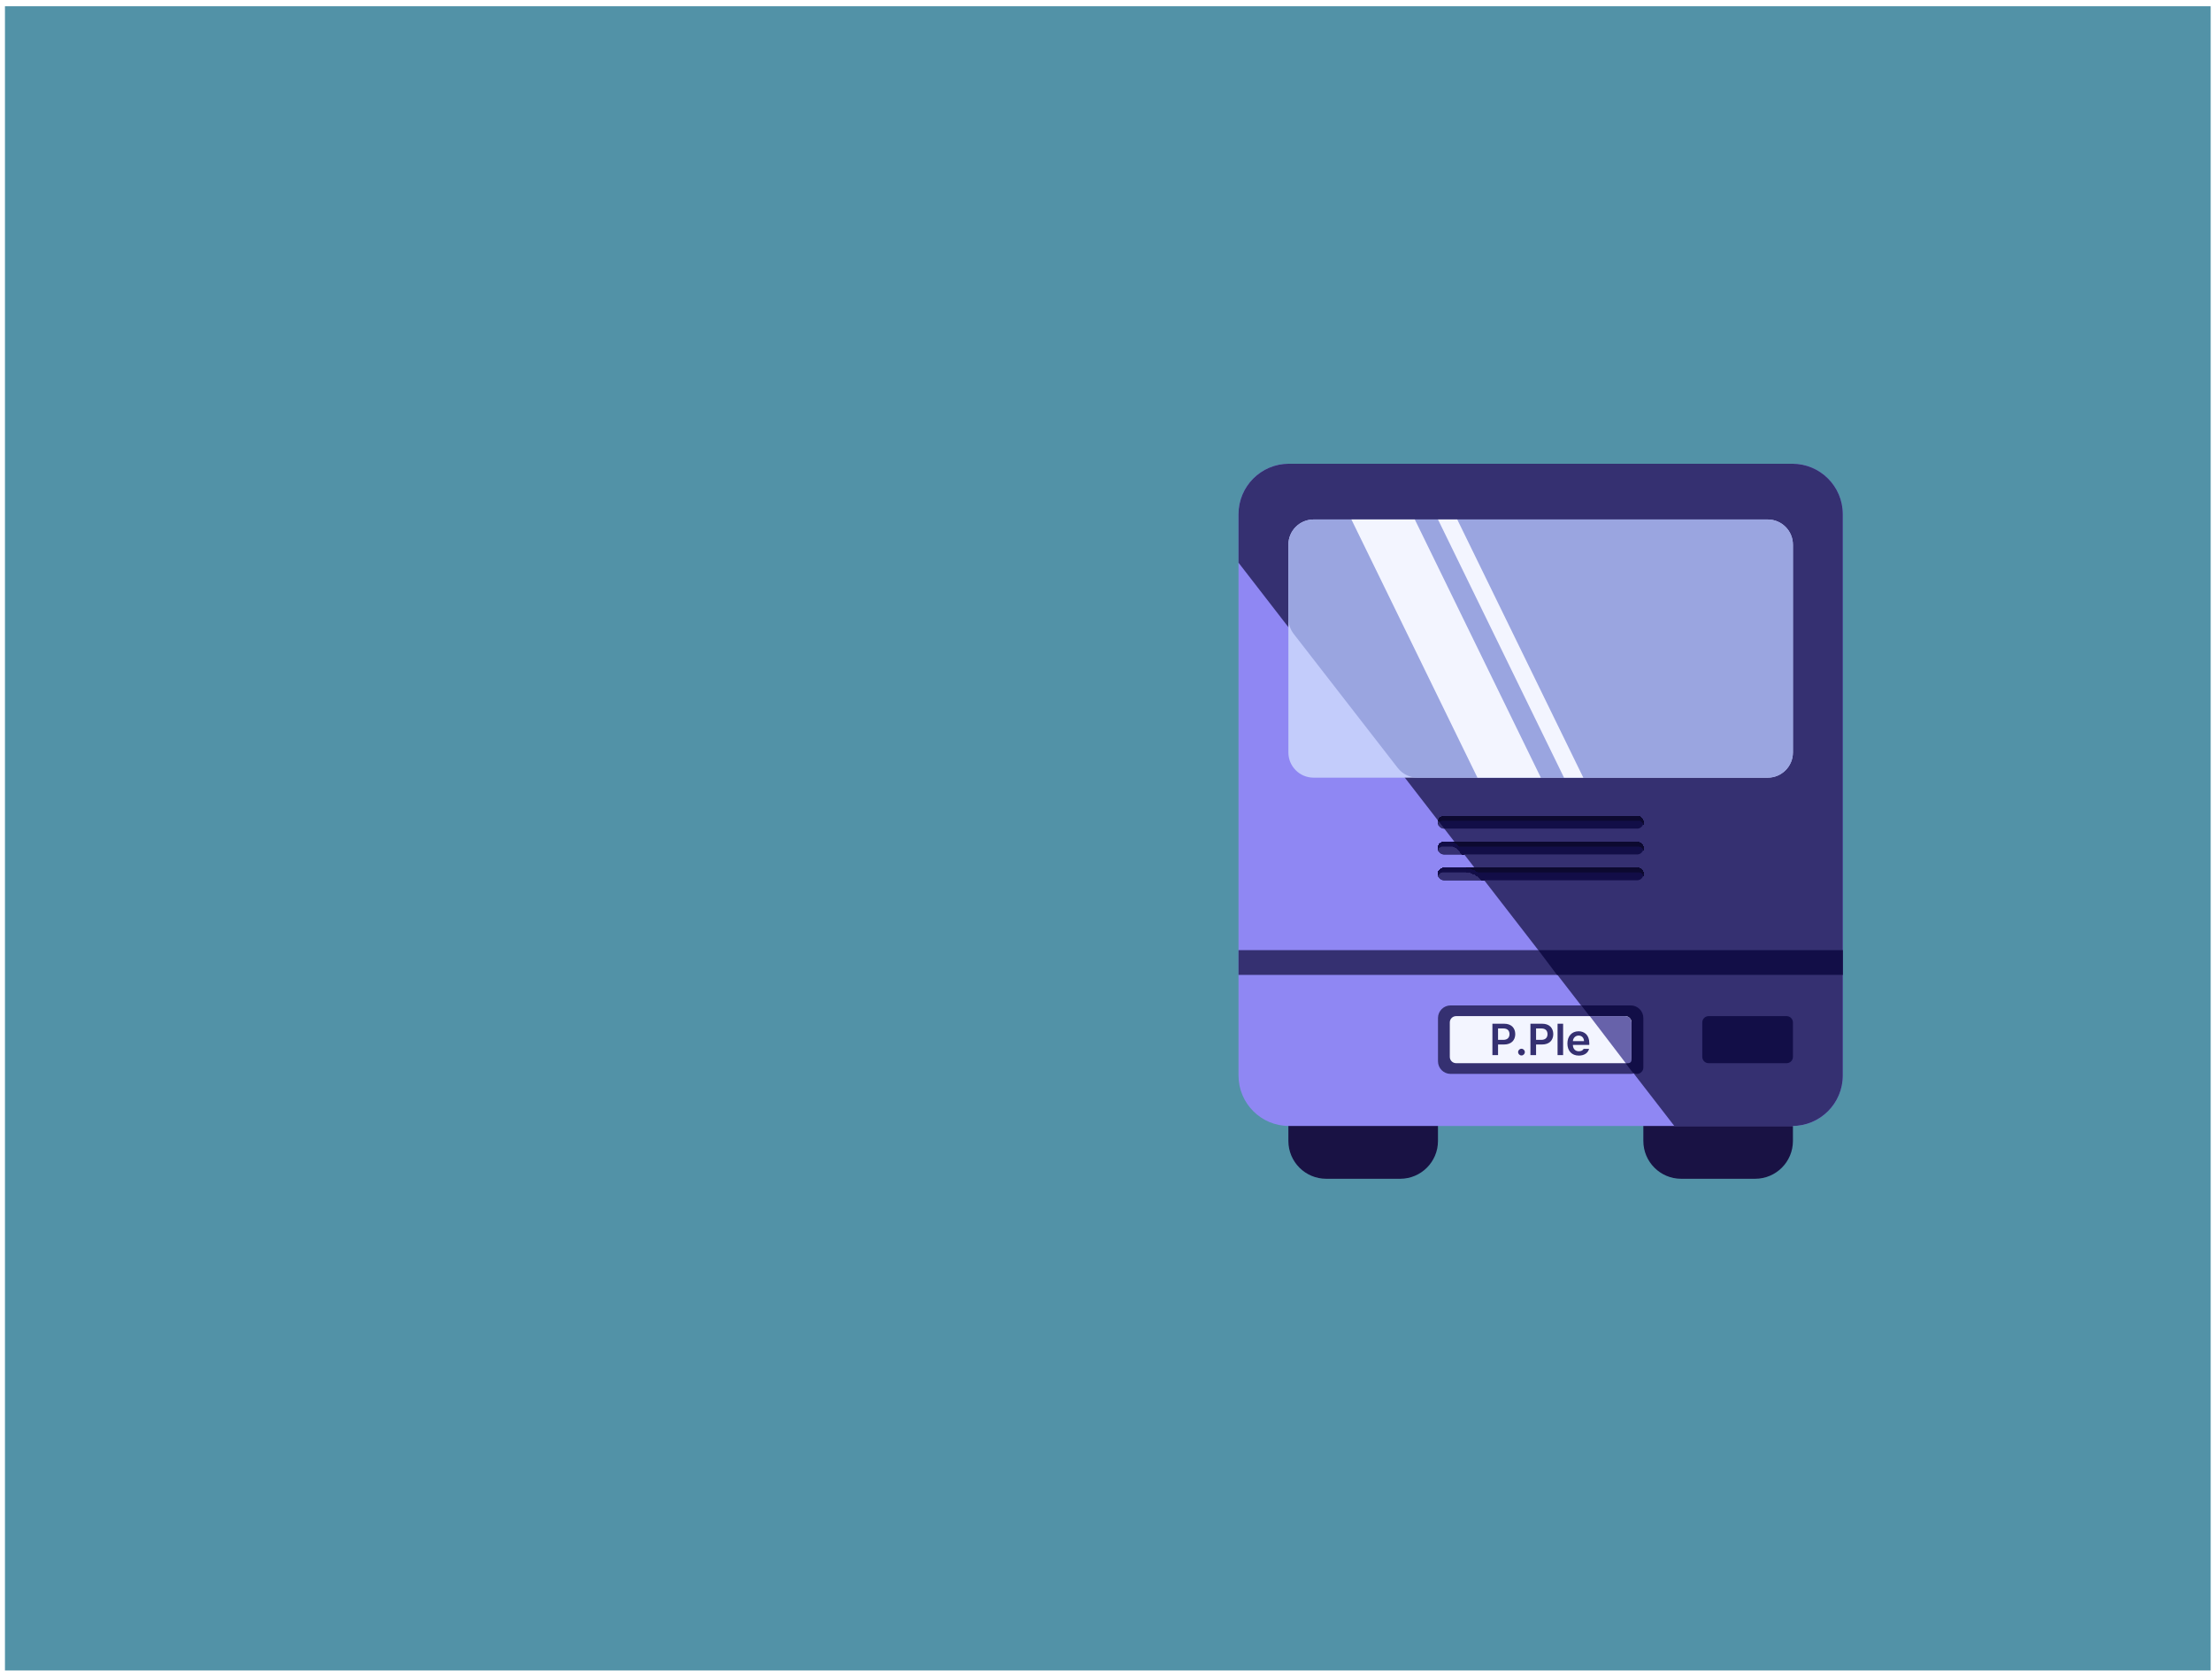
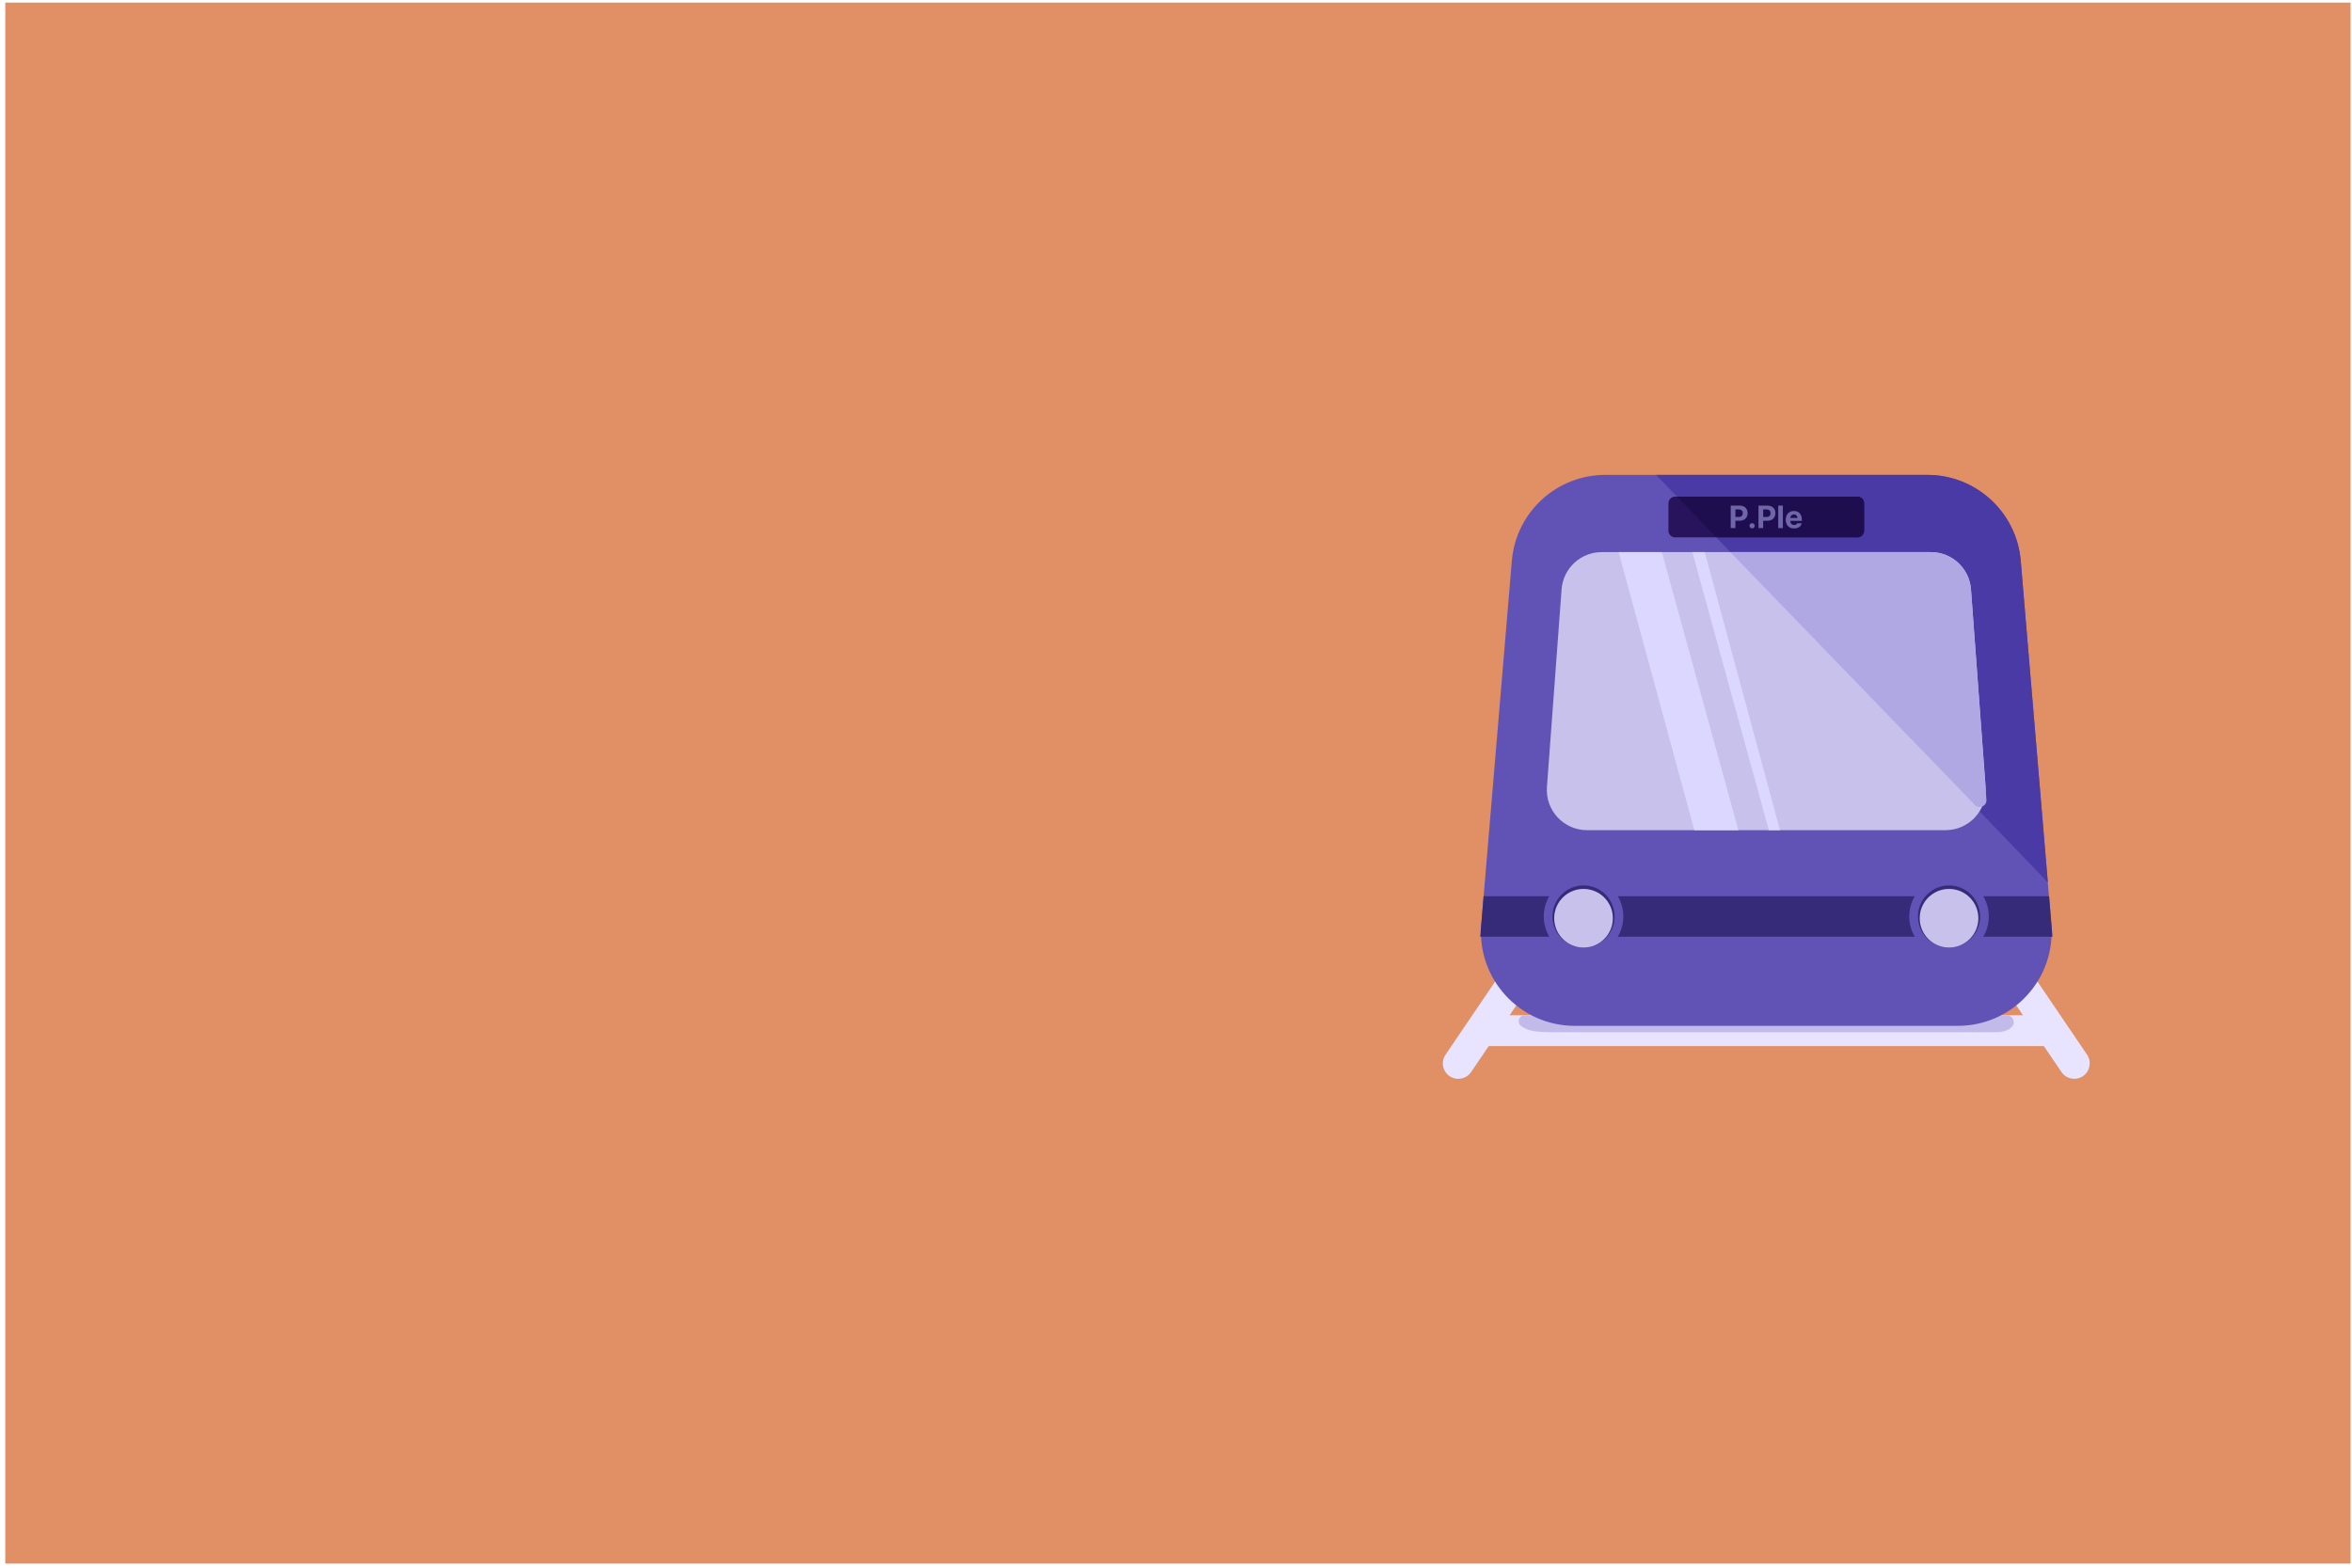
- <svg xmlns="http://www.w3.org/2000/svg" width="351" height="265" viewBox="0 0 351 265" fill="none">
-   <path d="M204.441 162.191C204.441 161.639 204.889 161.191 205.441 161.191H217.824C218.377 161.191 218.824 161.639 218.824 162.191V167.656C218.824 168.209 218.377 168.656 217.824 168.656H205.441C204.889 168.656 204.441 168.209 204.441 167.656V162.191Z" fill="#353071" />
-   <rect x="191.812" y="103.039" width="4.717" height="1.625" fill="#353071" />
-   <path d="M186.631 103.885C186.631 103.332 187.079 102.885 187.631 102.885H192.855C193.408 102.885 193.855 103.332 193.855 103.885V112.676C193.855 113.228 193.408 113.676 192.855 113.676H187.631C187.079 113.676 186.631 113.228 186.631 112.676V103.885Z" fill="#353071" />
-   <path d="M187.188 104.58C187.188 104.028 187.635 103.58 188.188 103.58H192.299C192.851 103.58 193.299 104.028 193.299 104.58V111.98C193.299 112.533 192.851 112.98 192.299 112.98H188.187C187.635 112.98 187.188 112.533 187.188 111.98V104.58Z" fill="#C3CCFB" />
-   <path d="M193.299 112.037V111.798C193.299 111.618 193.25 111.441 193.158 111.287L188.829 104.011C188.67 103.744 188.382 103.58 188.07 103.58C187.583 103.58 187.188 103.975 187.188 104.463V105.072C187.188 105.255 187.238 105.435 187.333 105.592L191.55 112.527C191.721 112.809 192.026 112.98 192.356 112.98C192.877 112.98 193.299 112.558 193.299 112.037Z" fill="#F3F5FF" />
-   <rect x="0.787" y="0.992" width="350" height="264" fill="#5292A7" />
-   <path d="M204.441 165.492C204.441 162.178 207.128 159.492 210.441 159.492H222.178C225.491 159.492 228.178 162.178 228.178 165.492V180.992C228.178 184.306 225.491 186.992 222.178 186.992H210.441C207.128 186.992 204.441 184.306 204.441 180.992V165.492Z" fill="#191244" />
-   <path d="M260.766 165.492C260.766 162.178 263.452 159.492 266.766 159.492H278.502C281.816 159.492 284.502 162.178 284.502 165.492V180.992C284.502 184.306 281.816 186.992 278.502 186.992H266.766C263.452 186.992 260.766 184.306 260.766 180.992V165.492Z" fill="#191244" />
-   <path d="M196.527 81.566C196.527 77.148 200.109 73.566 204.527 73.566H284.415C288.833 73.566 292.415 77.148 292.415 81.566V170.615C292.415 175.034 288.833 178.615 284.415 178.615H204.527C200.109 178.615 196.527 175.034 196.527 170.615V81.566Z" fill="#8F87F3" />
-   <path d="M284.415 73.566H204.527C200.109 73.566 196.527 77.148 196.527 81.566V89.262L265.683 178.615H284.415C288.833 178.615 292.415 175.034 292.415 170.615V81.566C292.415 77.148 288.833 73.566 284.415 73.566Z" fill="#353071" />
-   <path d="M196.527 150.723H292.415V154.65H196.527V150.723Z" fill="#353071" />
-   <path d="M292.416 154.65V150.723H244.109L247.065 154.65H292.416Z" fill="#120E47" />
-   <path d="M204.441 86.406C204.441 84.197 206.232 82.406 208.441 82.406H280.501C282.71 82.406 284.501 84.197 284.501 86.406V119.363C284.501 121.572 282.71 123.363 280.501 123.363H208.441C206.232 123.363 204.441 121.572 204.441 119.363V86.406Z" fill="#C3CCFB" />
-   <path d="M280.501 82.406H208.441C206.232 82.406 204.441 84.197 204.441 86.406V98.099C204.441 98.987 204.737 99.85 205.282 100.552L221.789 121.816C222.547 122.792 223.713 123.363 224.948 123.363H280.501C282.71 123.363 284.501 121.572 284.501 119.363V86.406C284.501 84.197 282.71 82.406 280.501 82.406Z" fill="#9AA5E0" />
-   <path d="M214.441 82.406H224.501L244.501 123.363H234.441L214.441 82.406Z" fill="#F3F5FF" />
-   <path d="M228.18 82.406H231.239L251.239 123.363H248.18L228.18 82.406Z" fill="#F3F5FF" />
-   <path d="M228.18 161.492C228.18 160.388 229.075 159.492 230.18 159.492H258.767C259.871 159.492 260.767 160.388 260.767 161.492V168.355C260.767 169.46 259.871 170.355 258.767 170.355H230.18C229.075 170.355 228.18 169.46 228.18 168.355V161.492Z" fill="#353071" />
-   <path d="M260.766 169.338V161.492C260.766 160.388 259.871 159.492 258.766 159.492H250.926L258.942 169.957C259.134 170.208 259.433 170.355 259.749 170.355C260.311 170.355 260.766 169.9 260.766 169.338Z" fill="#120E47" />
-   <path d="M230.055 162.191C230.055 161.639 230.502 161.191 231.055 161.191H257.892C258.444 161.191 258.892 161.639 258.892 162.191V167.656C258.892 168.209 258.444 168.656 257.892 168.656H231.055C230.502 168.656 230.055 168.209 230.055 167.656V162.191Z" fill="#F3F5FF" />
-   <path d="M258.891 168.156V162.191C258.891 161.639 258.443 161.191 257.891 161.191H252.271L257.971 168.656H258.391C258.667 168.656 258.891 168.432 258.891 168.156Z" fill="#6762AA" />
-   <path d="M236.816 167.376V162.396H238.687C239.829 162.396 240.438 163.091 240.441 164.047C240.438 165 239.822 165.691 238.674 165.691H237.711V167.376H236.816ZM237.711 164.955H238.55C239.224 164.952 239.526 164.573 239.526 164.047C239.526 163.514 239.224 163.146 238.55 163.146H237.711V164.955Z" fill="#353071" />
-   <path d="M241.432 167.431C241.136 167.431 240.892 167.191 240.895 166.895C240.892 166.606 241.136 166.369 241.432 166.365C241.717 166.369 241.961 166.606 241.961 166.895C241.961 167.191 241.717 167.431 241.432 167.431Z" fill="#353071" />
-   <path d="M242.849 167.376V162.396H244.72C245.861 162.396 246.47 163.091 246.474 164.047C246.47 165 245.855 165.691 244.706 165.691H243.743V167.376H242.849ZM243.743 164.955H244.582C245.256 164.952 245.559 164.573 245.559 164.047C245.559 163.514 245.256 163.146 244.582 163.146H243.743V164.955Z" fill="#353071" />
-   <path d="M248.035 162.396V167.376H247.155V162.396H248.035Z" fill="#353071" />
-   <path d="M250.532 167.452C249.407 167.452 248.716 166.702 248.716 165.533C248.716 164.377 249.417 163.593 250.484 163.593C251.398 163.593 252.189 164.168 252.189 165.478V165.753H249.583C249.596 166.389 249.971 166.768 250.539 166.764C250.924 166.768 251.182 166.603 251.295 166.379H252.155C251.997 167.026 251.398 167.452 250.532 167.452ZM249.586 165.155H251.35C251.347 164.646 251.003 164.274 250.497 164.274C249.971 164.274 249.617 164.68 249.586 165.155Z" fill="#353071" />
-   <path d="M270.119 162.191C270.119 161.639 270.567 161.191 271.119 161.191H283.502C284.054 161.191 284.502 161.639 284.502 162.191V167.656C284.502 168.209 284.054 168.656 283.502 168.656H271.119C270.567 168.656 270.119 168.209 270.119 167.656V162.191Z" fill="#120E47" />
-   <g filter="url(#filter0_i_485_17108)">
-     <rect x="228.18" y="129.498" width="32.588" height="1.947" rx="0.974" fill="#120E47" />
-   </g>
-   <path d="M228.18 130.156V130.445C228.18 130.998 228.637 131.445 229.189 131.445L228.18 130.156Z" fill="#353071" />
-   <g filter="url(#filter1_i_485_17108)">
-     <rect x="228.18" y="133.596" width="32.588" height="1.947" rx="0.974" fill="#120E47" />
-   </g>
-   <g filter="url(#filter2_i_485_17108)">
-     <path d="M229.972 133.596H229.153C228.616 133.596 228.18 134.032 228.18 134.569C228.18 135.107 228.616 135.543 229.153 135.543H232.362L231.386 134.288C231.047 133.851 230.525 133.596 229.972 133.596Z" fill="#353071" />
-   </g>
-   <g filter="url(#filter3_i_485_17108)">
-     <rect x="228.18" y="137.693" width="32.588" height="1.947" rx="0.974" fill="#120D47" />
-   </g>
-   <g filter="url(#filter4_i_485_17108)">
-     <path d="M232.096 137.693H229.153C228.616 137.693 228.18 138.129 228.18 138.667C228.18 139.205 228.616 139.641 229.153 139.641H235.528L235.182 139.198C234.44 138.248 233.301 137.693 232.096 137.693Z" fill="#353071" />
-   </g>
-   <defs>
-     <filter id="filter0_i_485_17108" x="228.18" y="129.498" width="32.588" height="2.147" filterUnits="userSpaceOnUse" color-interpolation-filters="sRGB">
-       <feFlood flood-opacity="0" result="BackgroundImageFix" />
-       <feBlend mode="normal" in="SourceGraphic" in2="BackgroundImageFix" result="shape" />
-       <feColorMatrix in="SourceAlpha" type="matrix" values="0 0 0 0 0 0 0 0 0 0 0 0 0 0 0 0 0 0 127 0" result="hardAlpha" />
-       <feOffset dy="0.7" />
-       <feGaussianBlur stdDeviation="0.1" />
-       <feComposite in2="hardAlpha" operator="arithmetic" k2="-1" k3="1" />
-       <feColorMatrix type="matrix" values="0 0 0 0 0.047 0 0 0 0 0.035 0 0 0 0 0.183 0 0 0 1 0" />
-       <feBlend mode="normal" in2="shape" result="effect1_innerShadow_485_17108" />
-     </filter>
-     <filter id="filter1_i_485_17108" x="228.18" y="133.596" width="32.588" height="2.147" filterUnits="userSpaceOnUse" color-interpolation-filters="sRGB">
-       <feFlood flood-opacity="0" result="BackgroundImageFix" />
-       <feBlend mode="normal" in="SourceGraphic" in2="BackgroundImageFix" result="shape" />
-       <feColorMatrix in="SourceAlpha" type="matrix" values="0 0 0 0 0 0 0 0 0 0 0 0 0 0 0 0 0 0 127 0" result="hardAlpha" />
-       <feOffset dy="0.7" />
-       <feGaussianBlur stdDeviation="0.1" />
-       <feComposite in2="hardAlpha" operator="arithmetic" k2="-1" k3="1" />
-       <feColorMatrix type="matrix" values="0 0 0 0 0.047 0 0 0 0 0.035 0 0 0 0 0.183 0 0 0 1 0" />
-       <feBlend mode="normal" in2="shape" result="effect1_innerShadow_485_17108" />
-     </filter>
-     <filter id="filter2_i_485_17108" x="228.18" y="133.596" width="4.184" height="2.147" filterUnits="userSpaceOnUse" color-interpolation-filters="sRGB">
-       <feFlood flood-opacity="0" result="BackgroundImageFix" />
-       <feBlend mode="normal" in="SourceGraphic" in2="BackgroundImageFix" result="shape" />
-       <feColorMatrix in="SourceAlpha" type="matrix" values="0 0 0 0 0 0 0 0 0 0 0 0 0 0 0 0 0 0 127 0" result="hardAlpha" />
-       <feOffset dy="0.7" />
-       <feGaussianBlur stdDeviation="0.1" />
-       <feComposite in2="hardAlpha" operator="arithmetic" k2="-1" k3="1" />
-       <feColorMatrix type="matrix" values="0 0 0 0 0.07 0 0 0 0 0.052 0 0 0 0 0.279 0 0 0 1 0" />
-       <feBlend mode="normal" in2="shape" result="effect1_innerShadow_485_17108" />
-     </filter>
-     <filter id="filter3_i_485_17108" x="228.18" y="137.693" width="32.588" height="2.147" filterUnits="userSpaceOnUse" color-interpolation-filters="sRGB">
-       <feFlood flood-opacity="0" result="BackgroundImageFix" />
-       <feBlend mode="normal" in="SourceGraphic" in2="BackgroundImageFix" result="shape" />
-       <feColorMatrix in="SourceAlpha" type="matrix" values="0 0 0 0 0 0 0 0 0 0 0 0 0 0 0 0 0 0 127 0" result="hardAlpha" />
-       <feOffset dy="0.7" />
-       <feGaussianBlur stdDeviation="0.1" />
-       <feComposite in2="hardAlpha" operator="arithmetic" k2="-1" k3="1" />
-       <feColorMatrix type="matrix" values="0 0 0 0 0.047 0 0 0 0 0.035 0 0 0 0 0.183 0 0 0 1 0" />
-       <feBlend mode="normal" in2="shape" result="effect1_innerShadow_485_17108" />
-     </filter>
-     <filter id="filter4_i_485_17108" x="228.18" y="137.693" width="7.348" height="2.147" filterUnits="userSpaceOnUse" color-interpolation-filters="sRGB">
-       <feFlood flood-opacity="0" result="BackgroundImageFix" />
-       <feBlend mode="normal" in="SourceGraphic" in2="BackgroundImageFix" result="shape" />
-       <feColorMatrix in="SourceAlpha" type="matrix" values="0 0 0 0 0 0 0 0 0 0 0 0 0 0 0 0 0 0 127 0" result="hardAlpha" />
-       <feOffset dy="0.7" />
-       <feGaussianBlur stdDeviation="0.1" />
-       <feComposite in2="hardAlpha" operator="arithmetic" k2="-1" k3="1" />
-       <feColorMatrix type="matrix" values="0 0 0 0 0.07 0 0 0 0 0.052 0 0 0 0 0.279 0 0 0 1 0" />
-       <feBlend mode="normal" in2="shape" result="effect1_innerShadow_485_17108" />
-     </filter>
-   </defs>
+ <svg xmlns="http://www.w3.org/2000/svg" width="351" height="234" viewBox="0 0 351 234" fill="none">
+   <rect x="0.787" y="0.387" width="350" height="233" fill="#E09064" />
+   <rect x="225.623" y="142.832" width="4.612" height="19.946" rx="2.306" transform="rotate(34.148 225.623 142.832)" fill="#E8E4FF" />
+   <rect width="4.612" height="20.64" rx="2.306" transform="matrix(-0.827591 0.561332 0.561332 0.827591 301.17 142.254)" fill="#E8E4FF" />
+   <rect x="219.605" y="151.535" width="87.945" height="4.612" rx="2.306" fill="#E8E4FF" />
+   <path d="M299.466 151.535H227.529C227.037 151.535 226.639 151.934 226.639 152.426C226.639 152.693 226.757 152.95 226.971 153.111C227.792 153.728 228.665 154.075 231.62 154.075C234.327 154.075 276.848 154.061 297.77 154.075C299.119 154.075 299.813 153.728 300.298 153.201C300.451 153.036 300.518 152.812 300.518 152.587C300.518 152.006 300.047 151.535 299.466 151.535Z" fill="#C2BBEA" />
+   <path d="M225.62 83.709C226.23 76.458 232.293 70.883 239.57 70.883H287.611C294.889 70.883 300.952 76.458 301.562 83.709L306.124 137.949C306.811 146.115 300.369 153.122 292.174 153.122H235.008C226.813 153.122 220.371 146.115 221.058 137.949L225.62 83.709Z" fill="#6053B5" />
+   <path d="M287.615 70.883H247.148L305.613 131.713L301.565 83.707C300.954 76.456 294.891 70.883 287.615 70.883Z" fill="#493AA5" />
+   <path d="M233.042 87.967C233.274 84.834 235.884 82.41 239.025 82.41H288.156C291.297 82.41 293.907 84.834 294.139 87.967L296.325 117.471C296.582 120.95 293.829 123.914 290.341 123.914H236.84C233.351 123.914 230.598 120.95 230.856 117.471L233.042 87.967Z" fill="#C7C1EB" />
+   <path d="M288.153 82.41H258.225L294.729 120.145C295.379 120.817 296.513 120.308 296.445 119.376L294.137 87.97C293.906 84.836 291.296 82.41 288.153 82.41Z" fill="#B0A8E2" />
+   <path d="M252.851 123.914L241.557 82.41H248.011L259.425 123.914H252.851Z" fill="#DCD7FF" />
+   <path d="M263.967 123.914L252.553 82.41H254.405L265.64 123.914H263.967Z" fill="#DCD7FF" />
+   <rect x="248.988" y="74.129" width="29.206" height="6.08" rx="1" fill="#27145C" />
+   <path d="M278.194 79.209V75.129C278.194 74.577 277.746 74.129 277.194 74.129H250.297L255.851 79.902C256.039 80.098 256.299 80.209 256.571 80.209H277.194C277.746 80.209 278.194 79.761 278.194 79.209Z" fill="#1F0E4F" />
+   <path d="M220.902 139.817L221.407 133.773H305.799L306.3 139.817H220.902Z" fill="#362B79" />
+   <circle cx="290.863" cy="136.795" r="5.939" fill="#6053B5" />
+   <circle cx="236.318" cy="136.795" r="5.939" fill="#6053B5" />
+   <circle cx="290.864" cy="136.798" r="4.638" fill="#362B79" />
+   <circle cx="236.319" cy="136.798" r="4.638" fill="#362B79" />
+   <circle cx="290.863" cy="137.06" r="4.377" fill="#C7C1EB" />
+   <circle cx="236.318" cy="137.06" r="4.377" fill="#C7C1EB" />
+   <path d="M258.285 78.825V75.465H259.603C260.367 75.465 260.805 75.936 260.805 76.597C260.805 77.268 260.36 77.73 259.585 77.73H258.981V78.825H258.285ZM258.981 77.168H259.473C259.886 77.168 260.088 76.936 260.086 76.597C260.088 76.263 259.886 76.038 259.473 76.036H258.981V77.168Z" fill="#6F66A9" />
+   <path d="M261.478 78.867C261.26 78.867 261.084 78.693 261.089 78.477C261.084 78.264 261.26 78.09 261.478 78.092C261.685 78.09 261.864 78.264 261.864 78.477C261.864 78.693 261.685 78.867 261.478 78.867Z" fill="#6F66A9" />
+   <path d="M262.43 78.825V75.465H263.748C264.512 75.465 264.95 75.936 264.95 76.597C264.95 77.268 264.505 77.73 263.729 77.73H263.126V78.825H262.43ZM263.126 77.168H263.618C264.031 77.168 264.233 76.936 264.231 76.597C264.233 76.263 264.031 76.038 263.618 76.036H263.126V77.168Z" fill="#6F66A9" />
+   <path d="M266.064 75.465V78.825H265.377V75.465H266.064Z" fill="#6F66A9" />
+   <path d="M267.74 78.876C266.967 78.874 266.493 78.375 266.496 77.577C266.493 76.799 266.974 76.272 267.712 76.272C268.373 76.272 268.895 76.69 268.895 77.549V77.744H267.173C267.173 78.124 267.398 78.359 267.754 78.361C267.988 78.359 268.155 78.257 268.222 78.106H268.877C268.779 78.572 268.362 78.874 267.74 78.876ZM267.173 77.312H268.246C268.243 77.006 268.032 76.785 267.726 76.788C267.41 76.785 267.187 77.022 267.173 77.312Z" fill="#6F66A9" />
</svg>
